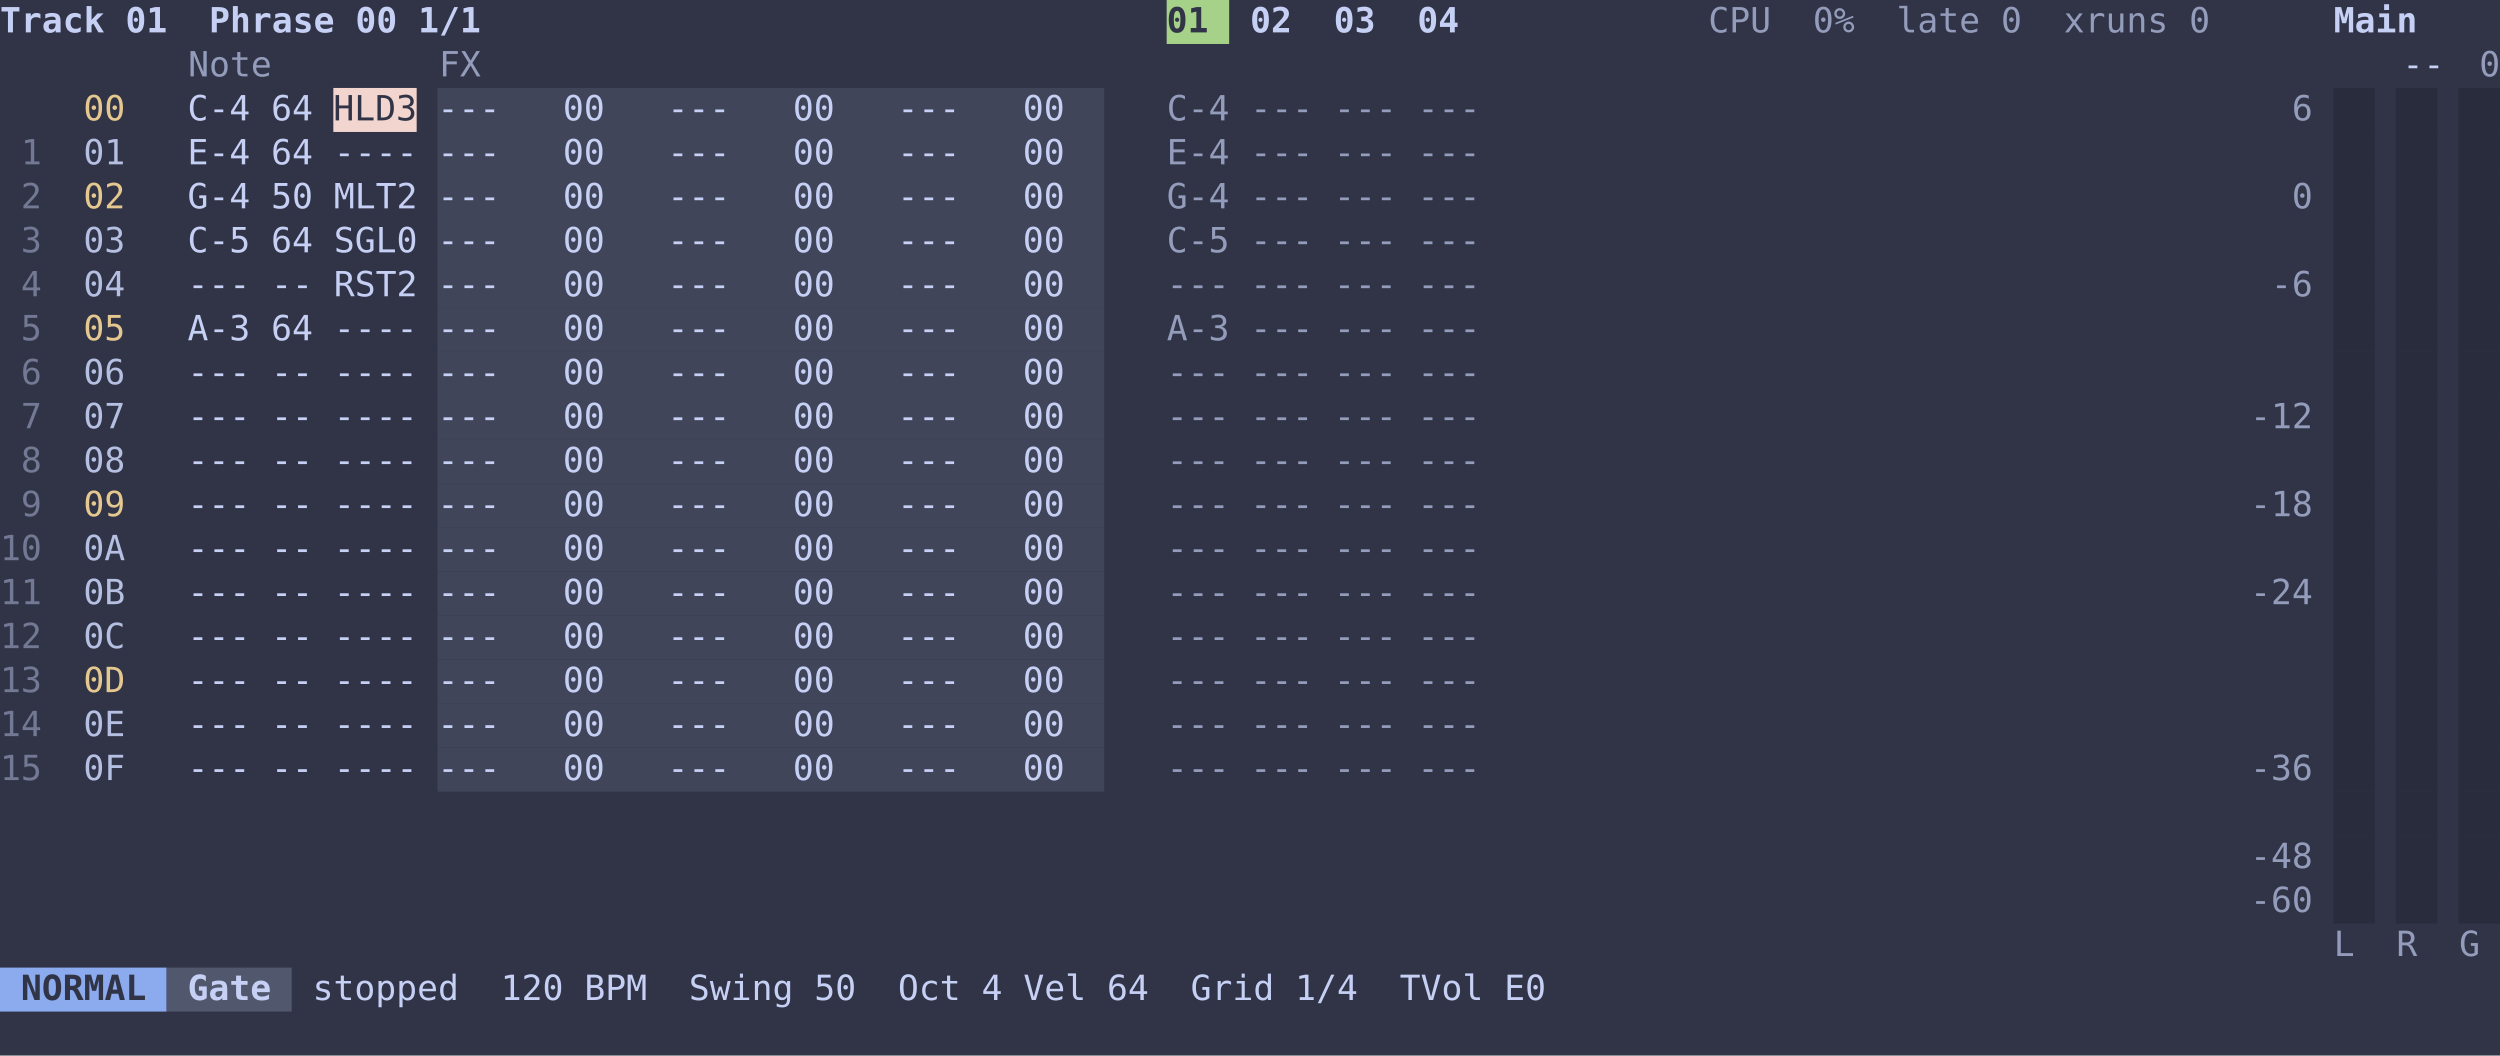
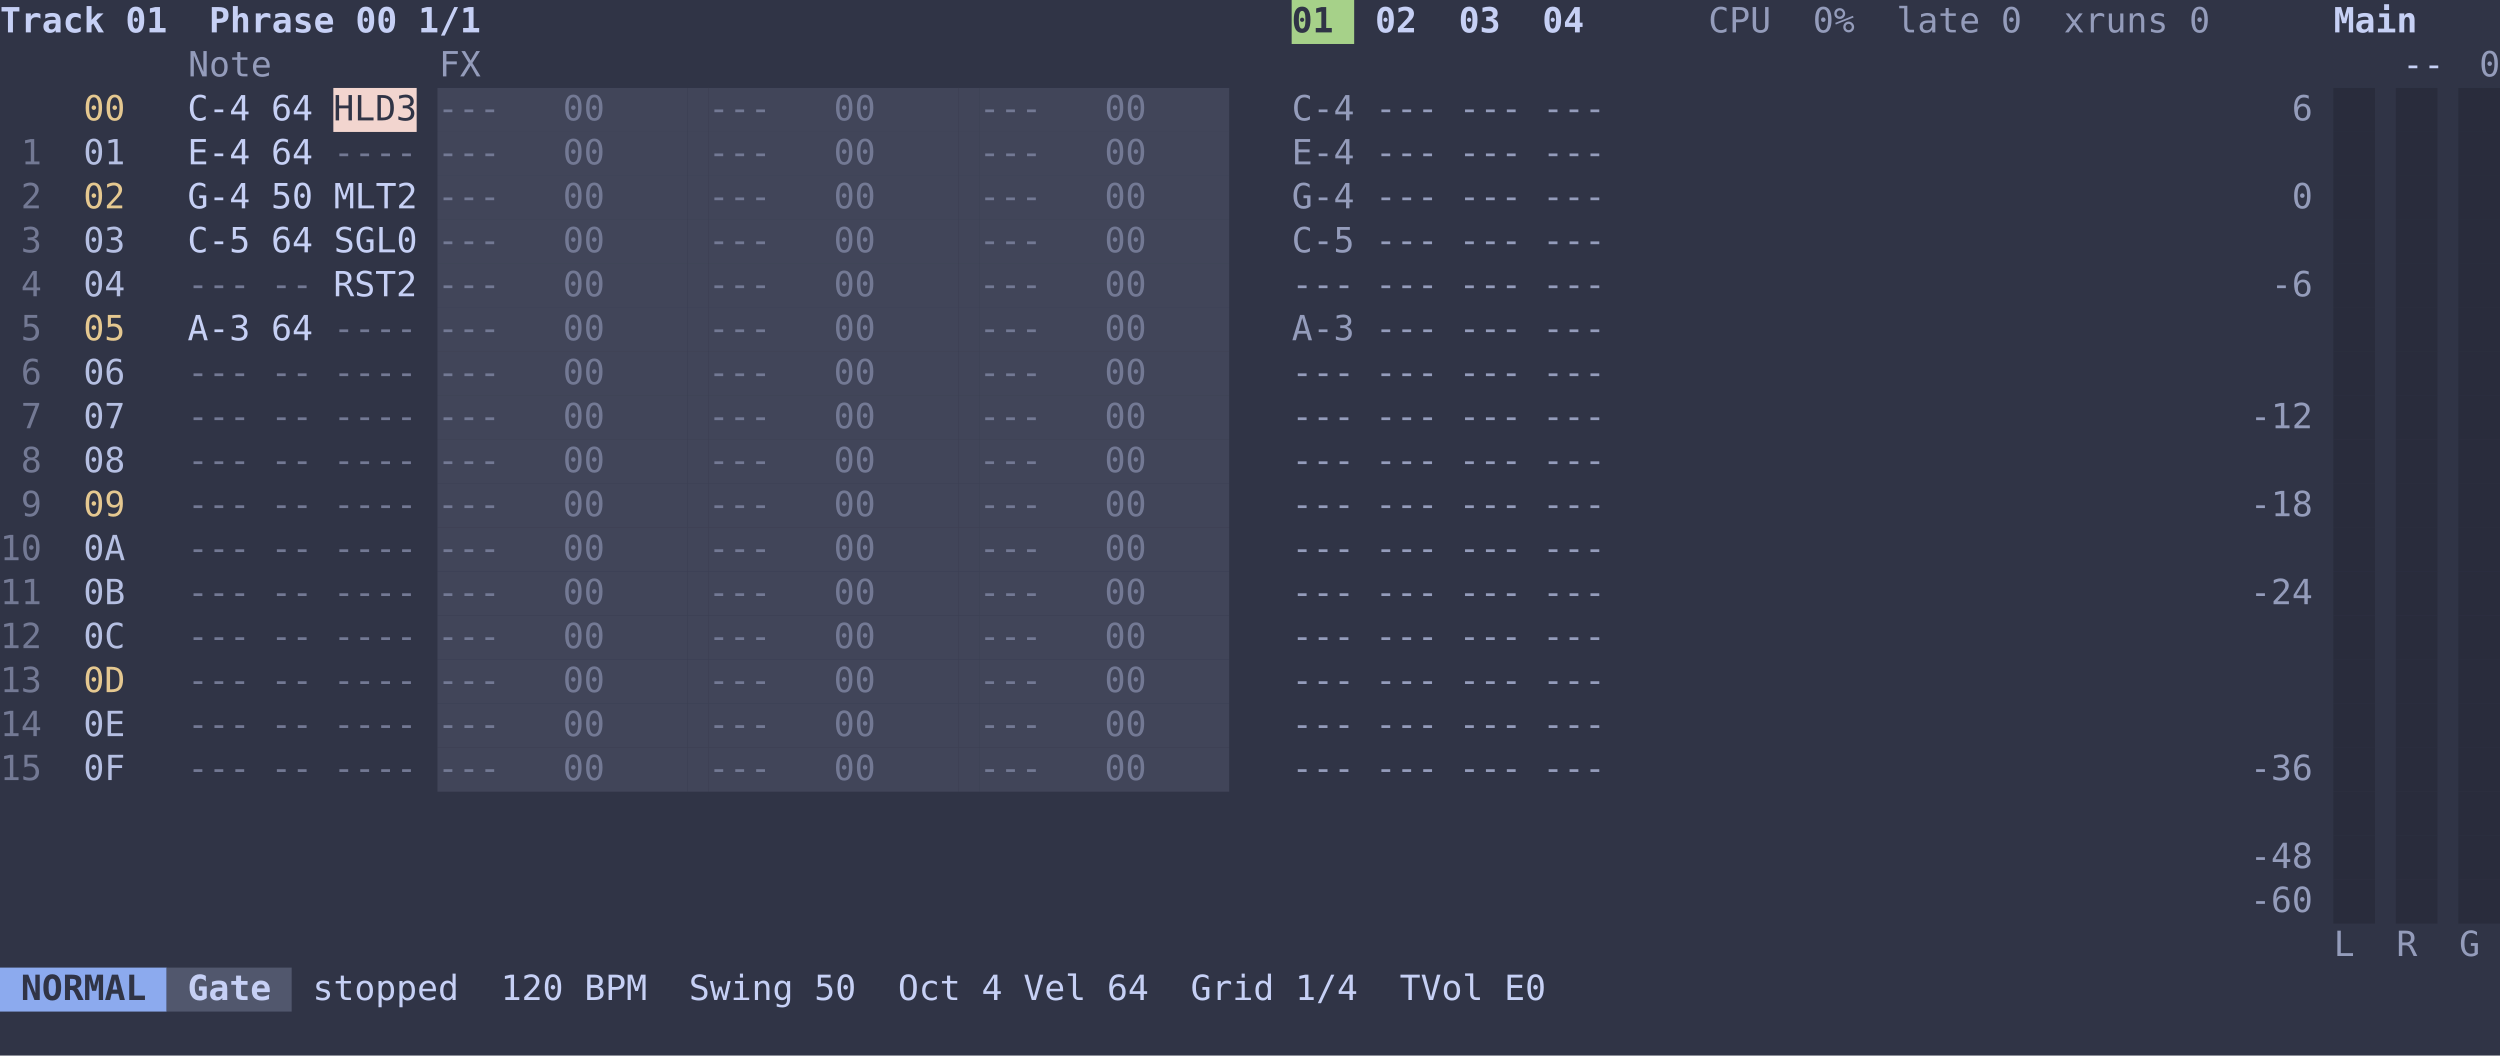
<svg xmlns="http://www.w3.org/2000/svg" viewBox="0 0 1080 456" width="1080" height="456" font-family="'JetBrains Mono', 'SF Mono', Menlo, Consolas, monospace" font-size="15">
  <rect width="100%" height="100%" fill="#303446" />
-   <text x="0" y="14" fill="#c6d0f5" font-weight="bold" textLength="495" lengthAdjust="spacingAndGlyphs" xml:space="preserve">Track 01  Phrase 00 1/1                                </text>
-   <rect x="504" y="0" width="27" height="19" fill="#a6d189" />
-   <text x="504" y="14" fill="#303446" font-weight="bold" textLength="27" lengthAdjust="spacingAndGlyphs" xml:space="preserve">01 </text>
-   <text x="531" y="14" fill="#c6d0f5" font-weight="bold" textLength="108" lengthAdjust="spacingAndGlyphs" xml:space="preserve"> 02  03  04 </text>
+   <text x="0" y="14" fill="#c6d0f5" font-weight="bold" textLength="549" lengthAdjust="spacingAndGlyphs" xml:space="preserve">Track 01  Phrase 00 1/1                                      </text>
+   <rect x="558" y="0" width="27" height="19" fill="#a6d189" />
+   <text x="558" y="14" fill="#303446" font-weight="bold" textLength="27" lengthAdjust="spacingAndGlyphs" xml:space="preserve">01 </text>
+   <text x="585" y="14" fill="#c6d0f5" font-weight="bold" textLength="108" lengthAdjust="spacingAndGlyphs" xml:space="preserve"> 02  03  04 </text>
  <text x="738" y="14" fill="#949cbb" textLength="225" lengthAdjust="spacingAndGlyphs" xml:space="preserve">CPU  0%  late 0  xruns 0 </text>
  <text x="963" y="14" fill="#c6d0f5" font-weight="bold" textLength="81" lengthAdjust="spacingAndGlyphs" xml:space="preserve">     Main</text>
  <text x="0" y="33" fill="#949cbb" textLength="207" lengthAdjust="spacingAndGlyphs" xml:space="preserve">         Note        FX</text>
  <text x="207" y="33" fill="#c6d0f5" textLength="855" lengthAdjust="spacingAndGlyphs" xml:space="preserve">                                                                                            -- </text>
  <text x="1062" y="33" fill="#949cbb" textLength="18" lengthAdjust="spacingAndGlyphs" xml:space="preserve"> 0</text>
  <text x="27" y="52" fill="#e5c890" textLength="27" lengthAdjust="spacingAndGlyphs" xml:space="preserve"> 00</text>
  <text x="81" y="52" fill="#c6d0f5" textLength="63" lengthAdjust="spacingAndGlyphs" xml:space="preserve">C-4 64 </text>
  <rect x="144" y="38" width="36" height="19" fill="#f2d5cf" />
  <text x="144" y="52" fill="#303446" textLength="36" lengthAdjust="spacingAndGlyphs" xml:space="preserve">HLD3</text>
-   <rect x="189" y="38" width="288" height="19" fill="#414559" />
-   <text x="189" y="52" fill="#c6d0f5" textLength="288" lengthAdjust="spacingAndGlyphs" xml:space="preserve">---   00   ---   00   ---   00  </text>
-   <text x="495" y="52" fill="#949cbb" textLength="144" lengthAdjust="spacingAndGlyphs" xml:space="preserve"> C-4 --- --- ---</text>
+   <rect x="189" y="38" width="108" height="19" fill="#414559" />
+   <text x="189" y="52" fill="#737994" textLength="108" lengthAdjust="spacingAndGlyphs" xml:space="preserve">---   00    </text>
+   <rect x="297" y="38" width="9" height="19" fill="#414559" />
+   <rect x="306" y="38" width="108" height="19" fill="#414559" />
+   <text x="306" y="52" fill="#737994" textLength="108" lengthAdjust="spacingAndGlyphs" xml:space="preserve">---   00    </text>
+   <rect x="414" y="38" width="9" height="19" fill="#414559" />
+   <rect x="423" y="38" width="108" height="19" fill="#414559" />
+   <text x="423" y="52" fill="#737994" textLength="108" lengthAdjust="spacingAndGlyphs" xml:space="preserve">---   00    </text>
+   <text x="549" y="52" fill="#949cbb" textLength="144" lengthAdjust="spacingAndGlyphs" xml:space="preserve"> C-4 --- --- ---</text>
  <text x="963" y="52" fill="#949cbb" textLength="45" lengthAdjust="spacingAndGlyphs" xml:space="preserve">   6 </text>
  <rect x="1008" y="38" width="18" height="19" fill="#292c3c" />
  <rect x="1035" y="38" width="18" height="19" fill="#292c3c" />
  <rect x="1062" y="38" width="18" height="19" fill="#292c3c" />
  <text x="0" y="71" fill="#737994" textLength="27" lengthAdjust="spacingAndGlyphs" xml:space="preserve"> 1 </text>
  <text x="27" y="71" fill="#b5bfe2" textLength="27" lengthAdjust="spacingAndGlyphs" xml:space="preserve"> 01</text>
-   <text x="81" y="71" fill="#c6d0f5" textLength="108" lengthAdjust="spacingAndGlyphs" xml:space="preserve">E-4 64 ---- </text>
-   <rect x="189" y="57" width="288" height="19" fill="#414559" />
-   <text x="189" y="71" fill="#c6d0f5" textLength="288" lengthAdjust="spacingAndGlyphs" xml:space="preserve">---   00   ---   00   ---   00  </text>
-   <text x="495" y="71" fill="#949cbb" textLength="144" lengthAdjust="spacingAndGlyphs" xml:space="preserve"> E-4 --- --- ---</text>
+   <text x="81" y="71" fill="#c6d0f5" textLength="63" lengthAdjust="spacingAndGlyphs" xml:space="preserve">E-4 64 </text>
+   <text x="144" y="71" fill="#737994" textLength="36" lengthAdjust="spacingAndGlyphs" xml:space="preserve">----</text>
+   <rect x="189" y="57" width="108" height="19" fill="#414559" />
+   <text x="189" y="71" fill="#737994" textLength="108" lengthAdjust="spacingAndGlyphs" xml:space="preserve">---   00    </text>
+   <rect x="297" y="57" width="9" height="19" fill="#414559" />
+   <rect x="306" y="57" width="108" height="19" fill="#414559" />
+   <text x="306" y="71" fill="#737994" textLength="108" lengthAdjust="spacingAndGlyphs" xml:space="preserve">---   00    </text>
+   <rect x="414" y="57" width="9" height="19" fill="#414559" />
+   <rect x="423" y="57" width="108" height="19" fill="#414559" />
+   <text x="423" y="71" fill="#737994" textLength="108" lengthAdjust="spacingAndGlyphs" xml:space="preserve">---   00    </text>
+   <text x="549" y="71" fill="#949cbb" textLength="144" lengthAdjust="spacingAndGlyphs" xml:space="preserve"> E-4 --- --- ---</text>
  <rect x="1008" y="57" width="18" height="19" fill="#292c3c" />
  <rect x="1035" y="57" width="18" height="19" fill="#292c3c" />
  <rect x="1062" y="57" width="18" height="19" fill="#292c3c" />
  <text x="0" y="90" fill="#737994" textLength="27" lengthAdjust="spacingAndGlyphs" xml:space="preserve"> 2 </text>
  <text x="27" y="90" fill="#e5c890" textLength="27" lengthAdjust="spacingAndGlyphs" xml:space="preserve"> 02</text>
  <text x="81" y="90" fill="#c6d0f5" textLength="108" lengthAdjust="spacingAndGlyphs" xml:space="preserve">G-4 50 MLT2 </text>
-   <rect x="189" y="76" width="288" height="19" fill="#414559" />
-   <text x="189" y="90" fill="#c6d0f5" textLength="288" lengthAdjust="spacingAndGlyphs" xml:space="preserve">---   00   ---   00   ---   00  </text>
-   <text x="495" y="90" fill="#949cbb" textLength="144" lengthAdjust="spacingAndGlyphs" xml:space="preserve"> G-4 --- --- ---</text>
+   <rect x="189" y="76" width="108" height="19" fill="#414559" />
+   <text x="189" y="90" fill="#737994" textLength="108" lengthAdjust="spacingAndGlyphs" xml:space="preserve">---   00    </text>
+   <rect x="297" y="76" width="9" height="19" fill="#414559" />
+   <rect x="306" y="76" width="108" height="19" fill="#414559" />
+   <text x="306" y="90" fill="#737994" textLength="108" lengthAdjust="spacingAndGlyphs" xml:space="preserve">---   00    </text>
+   <rect x="414" y="76" width="9" height="19" fill="#414559" />
+   <rect x="423" y="76" width="108" height="19" fill="#414559" />
+   <text x="423" y="90" fill="#737994" textLength="108" lengthAdjust="spacingAndGlyphs" xml:space="preserve">---   00    </text>
+   <text x="549" y="90" fill="#949cbb" textLength="144" lengthAdjust="spacingAndGlyphs" xml:space="preserve"> G-4 --- --- ---</text>
  <text x="963" y="90" fill="#949cbb" textLength="45" lengthAdjust="spacingAndGlyphs" xml:space="preserve">   0 </text>
  <rect x="1008" y="76" width="18" height="19" fill="#292c3c" />
  <rect x="1035" y="76" width="18" height="19" fill="#292c3c" />
  <rect x="1062" y="76" width="18" height="19" fill="#292c3c" />
  <text x="0" y="109" fill="#737994" textLength="27" lengthAdjust="spacingAndGlyphs" xml:space="preserve"> 3 </text>
  <text x="27" y="109" fill="#b5bfe2" textLength="27" lengthAdjust="spacingAndGlyphs" xml:space="preserve"> 03</text>
  <text x="81" y="109" fill="#c6d0f5" textLength="108" lengthAdjust="spacingAndGlyphs" xml:space="preserve">C-5 64 SGL0 </text>
-   <rect x="189" y="95" width="288" height="19" fill="#414559" />
-   <text x="189" y="109" fill="#c6d0f5" textLength="288" lengthAdjust="spacingAndGlyphs" xml:space="preserve">---   00   ---   00   ---   00  </text>
-   <text x="495" y="109" fill="#949cbb" textLength="144" lengthAdjust="spacingAndGlyphs" xml:space="preserve"> C-5 --- --- ---</text>
+   <rect x="189" y="95" width="108" height="19" fill="#414559" />
+   <text x="189" y="109" fill="#737994" textLength="108" lengthAdjust="spacingAndGlyphs" xml:space="preserve">---   00    </text>
+   <rect x="297" y="95" width="9" height="19" fill="#414559" />
+   <rect x="306" y="95" width="108" height="19" fill="#414559" />
+   <text x="306" y="109" fill="#737994" textLength="108" lengthAdjust="spacingAndGlyphs" xml:space="preserve">---   00    </text>
+   <rect x="414" y="95" width="9" height="19" fill="#414559" />
+   <rect x="423" y="95" width="108" height="19" fill="#414559" />
+   <text x="423" y="109" fill="#737994" textLength="108" lengthAdjust="spacingAndGlyphs" xml:space="preserve">---   00    </text>
+   <text x="549" y="109" fill="#949cbb" textLength="144" lengthAdjust="spacingAndGlyphs" xml:space="preserve"> C-5 --- --- ---</text>
  <rect x="1008" y="95" width="18" height="19" fill="#292c3c" />
  <rect x="1035" y="95" width="18" height="19" fill="#292c3c" />
  <rect x="1062" y="95" width="18" height="19" fill="#292c3c" />
  <text x="0" y="128" fill="#737994" textLength="27" lengthAdjust="spacingAndGlyphs" xml:space="preserve"> 4 </text>
  <text x="27" y="128" fill="#b5bfe2" textLength="27" lengthAdjust="spacingAndGlyphs" xml:space="preserve"> 04</text>
-   <text x="81" y="128" fill="#c6d0f5" textLength="108" lengthAdjust="spacingAndGlyphs" xml:space="preserve">--- -- RST2 </text>
-   <rect x="189" y="114" width="288" height="19" fill="#414559" />
-   <text x="189" y="128" fill="#c6d0f5" textLength="288" lengthAdjust="spacingAndGlyphs" xml:space="preserve">---   00   ---   00   ---   00  </text>
-   <text x="495" y="128" fill="#949cbb" textLength="144" lengthAdjust="spacingAndGlyphs" xml:space="preserve"> --- --- --- ---</text>
+   <text x="81" y="128" fill="#737994" textLength="27" lengthAdjust="spacingAndGlyphs" xml:space="preserve">---</text>
+   <text x="117" y="128" fill="#737994" textLength="18" lengthAdjust="spacingAndGlyphs" xml:space="preserve">--</text>
+   <text x="135" y="128" fill="#c6d0f5" textLength="54" lengthAdjust="spacingAndGlyphs" xml:space="preserve"> RST2 </text>
+   <rect x="189" y="114" width="108" height="19" fill="#414559" />
+   <text x="189" y="128" fill="#737994" textLength="108" lengthAdjust="spacingAndGlyphs" xml:space="preserve">---   00    </text>
+   <rect x="297" y="114" width="9" height="19" fill="#414559" />
+   <rect x="306" y="114" width="108" height="19" fill="#414559" />
+   <text x="306" y="128" fill="#737994" textLength="108" lengthAdjust="spacingAndGlyphs" xml:space="preserve">---   00    </text>
+   <rect x="414" y="114" width="9" height="19" fill="#414559" />
+   <rect x="423" y="114" width="108" height="19" fill="#414559" />
+   <text x="423" y="128" fill="#737994" textLength="108" lengthAdjust="spacingAndGlyphs" xml:space="preserve">---   00    </text>
+   <text x="549" y="128" fill="#949cbb" textLength="144" lengthAdjust="spacingAndGlyphs" xml:space="preserve"> --- --- --- ---</text>
  <text x="963" y="128" fill="#949cbb" textLength="45" lengthAdjust="spacingAndGlyphs" xml:space="preserve">  -6 </text>
  <rect x="1008" y="114" width="18" height="19" fill="#292c3c" />
  <rect x="1035" y="114" width="18" height="19" fill="#292c3c" />
  <rect x="1062" y="114" width="18" height="19" fill="#292c3c" />
  <text x="0" y="147" fill="#737994" textLength="27" lengthAdjust="spacingAndGlyphs" xml:space="preserve"> 5 </text>
  <text x="27" y="147" fill="#e5c890" textLength="27" lengthAdjust="spacingAndGlyphs" xml:space="preserve"> 05</text>
-   <text x="81" y="147" fill="#c6d0f5" textLength="108" lengthAdjust="spacingAndGlyphs" xml:space="preserve">A-3 64 ---- </text>
-   <rect x="189" y="133" width="288" height="19" fill="#414559" />
-   <text x="189" y="147" fill="#c6d0f5" textLength="288" lengthAdjust="spacingAndGlyphs" xml:space="preserve">---   00   ---   00   ---   00  </text>
-   <text x="495" y="147" fill="#949cbb" textLength="144" lengthAdjust="spacingAndGlyphs" xml:space="preserve"> A-3 --- --- ---</text>
+   <text x="81" y="147" fill="#c6d0f5" textLength="63" lengthAdjust="spacingAndGlyphs" xml:space="preserve">A-3 64 </text>
+   <text x="144" y="147" fill="#737994" textLength="36" lengthAdjust="spacingAndGlyphs" xml:space="preserve">----</text>
+   <rect x="189" y="133" width="108" height="19" fill="#414559" />
+   <text x="189" y="147" fill="#737994" textLength="108" lengthAdjust="spacingAndGlyphs" xml:space="preserve">---   00    </text>
+   <rect x="297" y="133" width="9" height="19" fill="#414559" />
+   <rect x="306" y="133" width="108" height="19" fill="#414559" />
+   <text x="306" y="147" fill="#737994" textLength="108" lengthAdjust="spacingAndGlyphs" xml:space="preserve">---   00    </text>
+   <rect x="414" y="133" width="9" height="19" fill="#414559" />
+   <rect x="423" y="133" width="108" height="19" fill="#414559" />
+   <text x="423" y="147" fill="#737994" textLength="108" lengthAdjust="spacingAndGlyphs" xml:space="preserve">---   00    </text>
+   <text x="549" y="147" fill="#949cbb" textLength="144" lengthAdjust="spacingAndGlyphs" xml:space="preserve"> A-3 --- --- ---</text>
  <rect x="1008" y="133" width="18" height="19" fill="#292c3c" />
  <rect x="1035" y="133" width="18" height="19" fill="#292c3c" />
  <rect x="1062" y="133" width="18" height="19" fill="#292c3c" />
  <text x="0" y="166" fill="#737994" textLength="27" lengthAdjust="spacingAndGlyphs" xml:space="preserve"> 6 </text>
  <text x="27" y="166" fill="#b5bfe2" textLength="27" lengthAdjust="spacingAndGlyphs" xml:space="preserve"> 06</text>
-   <text x="81" y="166" fill="#c6d0f5" textLength="108" lengthAdjust="spacingAndGlyphs" xml:space="preserve">--- -- ---- </text>
-   <rect x="189" y="152" width="288" height="19" fill="#414559" />
-   <text x="189" y="166" fill="#c6d0f5" textLength="288" lengthAdjust="spacingAndGlyphs" xml:space="preserve">---   00   ---   00   ---   00  </text>
-   <text x="495" y="166" fill="#949cbb" textLength="144" lengthAdjust="spacingAndGlyphs" xml:space="preserve"> --- --- --- ---</text>
+   <text x="81" y="166" fill="#737994" textLength="27" lengthAdjust="spacingAndGlyphs" xml:space="preserve">---</text>
+   <text x="117" y="166" fill="#737994" textLength="18" lengthAdjust="spacingAndGlyphs" xml:space="preserve">--</text>
+   <text x="144" y="166" fill="#737994" textLength="36" lengthAdjust="spacingAndGlyphs" xml:space="preserve">----</text>
+   <rect x="189" y="152" width="108" height="19" fill="#414559" />
+   <text x="189" y="166" fill="#737994" textLength="108" lengthAdjust="spacingAndGlyphs" xml:space="preserve">---   00    </text>
+   <rect x="297" y="152" width="9" height="19" fill="#414559" />
+   <rect x="306" y="152" width="108" height="19" fill="#414559" />
+   <text x="306" y="166" fill="#737994" textLength="108" lengthAdjust="spacingAndGlyphs" xml:space="preserve">---   00    </text>
+   <rect x="414" y="152" width="9" height="19" fill="#414559" />
+   <rect x="423" y="152" width="108" height="19" fill="#414559" />
+   <text x="423" y="166" fill="#737994" textLength="108" lengthAdjust="spacingAndGlyphs" xml:space="preserve">---   00    </text>
+   <text x="549" y="166" fill="#949cbb" textLength="144" lengthAdjust="spacingAndGlyphs" xml:space="preserve"> --- --- --- ---</text>
  <rect x="1008" y="152" width="18" height="19" fill="#292c3c" />
  <rect x="1035" y="152" width="18" height="19" fill="#292c3c" />
  <rect x="1062" y="152" width="18" height="19" fill="#292c3c" />
  <text x="0" y="185" fill="#737994" textLength="27" lengthAdjust="spacingAndGlyphs" xml:space="preserve"> 7 </text>
  <text x="27" y="185" fill="#b5bfe2" textLength="27" lengthAdjust="spacingAndGlyphs" xml:space="preserve"> 07</text>
-   <text x="81" y="185" fill="#c6d0f5" textLength="108" lengthAdjust="spacingAndGlyphs" xml:space="preserve">--- -- ---- </text>
-   <rect x="189" y="171" width="288" height="19" fill="#414559" />
-   <text x="189" y="185" fill="#c6d0f5" textLength="288" lengthAdjust="spacingAndGlyphs" xml:space="preserve">---   00   ---   00   ---   00  </text>
-   <text x="495" y="185" fill="#949cbb" textLength="144" lengthAdjust="spacingAndGlyphs" xml:space="preserve"> --- --- --- ---</text>
+   <text x="81" y="185" fill="#737994" textLength="27" lengthAdjust="spacingAndGlyphs" xml:space="preserve">---</text>
+   <text x="117" y="185" fill="#737994" textLength="18" lengthAdjust="spacingAndGlyphs" xml:space="preserve">--</text>
+   <text x="144" y="185" fill="#737994" textLength="36" lengthAdjust="spacingAndGlyphs" xml:space="preserve">----</text>
+   <rect x="189" y="171" width="108" height="19" fill="#414559" />
+   <text x="189" y="185" fill="#737994" textLength="108" lengthAdjust="spacingAndGlyphs" xml:space="preserve">---   00    </text>
+   <rect x="297" y="171" width="9" height="19" fill="#414559" />
+   <rect x="306" y="171" width="108" height="19" fill="#414559" />
+   <text x="306" y="185" fill="#737994" textLength="108" lengthAdjust="spacingAndGlyphs" xml:space="preserve">---   00    </text>
+   <rect x="414" y="171" width="9" height="19" fill="#414559" />
+   <rect x="423" y="171" width="108" height="19" fill="#414559" />
+   <text x="423" y="185" fill="#737994" textLength="108" lengthAdjust="spacingAndGlyphs" xml:space="preserve">---   00    </text>
+   <text x="549" y="185" fill="#949cbb" textLength="144" lengthAdjust="spacingAndGlyphs" xml:space="preserve"> --- --- --- ---</text>
  <text x="963" y="185" fill="#949cbb" textLength="45" lengthAdjust="spacingAndGlyphs" xml:space="preserve"> -12 </text>
  <rect x="1008" y="171" width="18" height="19" fill="#292c3c" />
  <rect x="1035" y="171" width="18" height="19" fill="#292c3c" />
  <rect x="1062" y="171" width="18" height="19" fill="#292c3c" />
  <text x="0" y="204" fill="#737994" textLength="27" lengthAdjust="spacingAndGlyphs" xml:space="preserve"> 8 </text>
  <text x="27" y="204" fill="#b5bfe2" textLength="27" lengthAdjust="spacingAndGlyphs" xml:space="preserve"> 08</text>
-   <text x="81" y="204" fill="#c6d0f5" textLength="108" lengthAdjust="spacingAndGlyphs" xml:space="preserve">--- -- ---- </text>
-   <rect x="189" y="190" width="288" height="19" fill="#414559" />
-   <text x="189" y="204" fill="#c6d0f5" textLength="288" lengthAdjust="spacingAndGlyphs" xml:space="preserve">---   00   ---   00   ---   00  </text>
-   <text x="495" y="204" fill="#949cbb" textLength="144" lengthAdjust="spacingAndGlyphs" xml:space="preserve"> --- --- --- ---</text>
+   <text x="81" y="204" fill="#737994" textLength="27" lengthAdjust="spacingAndGlyphs" xml:space="preserve">---</text>
+   <text x="117" y="204" fill="#737994" textLength="18" lengthAdjust="spacingAndGlyphs" xml:space="preserve">--</text>
+   <text x="144" y="204" fill="#737994" textLength="36" lengthAdjust="spacingAndGlyphs" xml:space="preserve">----</text>
+   <rect x="189" y="190" width="108" height="19" fill="#414559" />
+   <text x="189" y="204" fill="#737994" textLength="108" lengthAdjust="spacingAndGlyphs" xml:space="preserve">---   00    </text>
+   <rect x="297" y="190" width="9" height="19" fill="#414559" />
+   <rect x="306" y="190" width="108" height="19" fill="#414559" />
+   <text x="306" y="204" fill="#737994" textLength="108" lengthAdjust="spacingAndGlyphs" xml:space="preserve">---   00    </text>
+   <rect x="414" y="190" width="9" height="19" fill="#414559" />
+   <rect x="423" y="190" width="108" height="19" fill="#414559" />
+   <text x="423" y="204" fill="#737994" textLength="108" lengthAdjust="spacingAndGlyphs" xml:space="preserve">---   00    </text>
+   <text x="549" y="204" fill="#949cbb" textLength="144" lengthAdjust="spacingAndGlyphs" xml:space="preserve"> --- --- --- ---</text>
  <rect x="1008" y="190" width="18" height="19" fill="#292c3c" />
  <rect x="1035" y="190" width="18" height="19" fill="#292c3c" />
  <rect x="1062" y="190" width="18" height="19" fill="#292c3c" />
  <text x="0" y="223" fill="#737994" textLength="27" lengthAdjust="spacingAndGlyphs" xml:space="preserve"> 9 </text>
  <text x="27" y="223" fill="#e5c890" textLength="27" lengthAdjust="spacingAndGlyphs" xml:space="preserve"> 09</text>
-   <text x="81" y="223" fill="#c6d0f5" textLength="108" lengthAdjust="spacingAndGlyphs" xml:space="preserve">--- -- ---- </text>
-   <rect x="189" y="209" width="288" height="19" fill="#414559" />
-   <text x="189" y="223" fill="#c6d0f5" textLength="288" lengthAdjust="spacingAndGlyphs" xml:space="preserve">---   00   ---   00   ---   00  </text>
-   <text x="495" y="223" fill="#949cbb" textLength="144" lengthAdjust="spacingAndGlyphs" xml:space="preserve"> --- --- --- ---</text>
+   <text x="81" y="223" fill="#737994" textLength="27" lengthAdjust="spacingAndGlyphs" xml:space="preserve">---</text>
+   <text x="117" y="223" fill="#737994" textLength="18" lengthAdjust="spacingAndGlyphs" xml:space="preserve">--</text>
+   <text x="144" y="223" fill="#737994" textLength="36" lengthAdjust="spacingAndGlyphs" xml:space="preserve">----</text>
+   <rect x="189" y="209" width="108" height="19" fill="#414559" />
+   <text x="189" y="223" fill="#737994" textLength="108" lengthAdjust="spacingAndGlyphs" xml:space="preserve">---   00    </text>
+   <rect x="297" y="209" width="9" height="19" fill="#414559" />
+   <rect x="306" y="209" width="108" height="19" fill="#414559" />
+   <text x="306" y="223" fill="#737994" textLength="108" lengthAdjust="spacingAndGlyphs" xml:space="preserve">---   00    </text>
+   <rect x="414" y="209" width="9" height="19" fill="#414559" />
+   <rect x="423" y="209" width="108" height="19" fill="#414559" />
+   <text x="423" y="223" fill="#737994" textLength="108" lengthAdjust="spacingAndGlyphs" xml:space="preserve">---   00    </text>
+   <text x="549" y="223" fill="#949cbb" textLength="144" lengthAdjust="spacingAndGlyphs" xml:space="preserve"> --- --- --- ---</text>
  <text x="963" y="223" fill="#949cbb" textLength="45" lengthAdjust="spacingAndGlyphs" xml:space="preserve"> -18 </text>
  <rect x="1008" y="209" width="18" height="19" fill="#292c3c" />
  <rect x="1035" y="209" width="18" height="19" fill="#292c3c" />
  <rect x="1062" y="209" width="18" height="19" fill="#292c3c" />
  <text x="0" y="242" fill="#737994" textLength="27" lengthAdjust="spacingAndGlyphs" xml:space="preserve">10 </text>
  <text x="27" y="242" fill="#b5bfe2" textLength="27" lengthAdjust="spacingAndGlyphs" xml:space="preserve"> 0A</text>
-   <text x="81" y="242" fill="#c6d0f5" textLength="108" lengthAdjust="spacingAndGlyphs" xml:space="preserve">--- -- ---- </text>
-   <rect x="189" y="228" width="288" height="19" fill="#414559" />
-   <text x="189" y="242" fill="#c6d0f5" textLength="288" lengthAdjust="spacingAndGlyphs" xml:space="preserve">---   00   ---   00   ---   00  </text>
-   <text x="495" y="242" fill="#949cbb" textLength="144" lengthAdjust="spacingAndGlyphs" xml:space="preserve"> --- --- --- ---</text>
+   <text x="81" y="242" fill="#737994" textLength="27" lengthAdjust="spacingAndGlyphs" xml:space="preserve">---</text>
+   <text x="117" y="242" fill="#737994" textLength="18" lengthAdjust="spacingAndGlyphs" xml:space="preserve">--</text>
+   <text x="144" y="242" fill="#737994" textLength="36" lengthAdjust="spacingAndGlyphs" xml:space="preserve">----</text>
+   <rect x="189" y="228" width="108" height="19" fill="#414559" />
+   <text x="189" y="242" fill="#737994" textLength="108" lengthAdjust="spacingAndGlyphs" xml:space="preserve">---   00    </text>
+   <rect x="297" y="228" width="9" height="19" fill="#414559" />
+   <rect x="306" y="228" width="108" height="19" fill="#414559" />
+   <text x="306" y="242" fill="#737994" textLength="108" lengthAdjust="spacingAndGlyphs" xml:space="preserve">---   00    </text>
+   <rect x="414" y="228" width="9" height="19" fill="#414559" />
+   <rect x="423" y="228" width="108" height="19" fill="#414559" />
+   <text x="423" y="242" fill="#737994" textLength="108" lengthAdjust="spacingAndGlyphs" xml:space="preserve">---   00    </text>
+   <text x="549" y="242" fill="#949cbb" textLength="144" lengthAdjust="spacingAndGlyphs" xml:space="preserve"> --- --- --- ---</text>
  <rect x="1008" y="228" width="18" height="19" fill="#292c3c" />
  <rect x="1035" y="228" width="18" height="19" fill="#292c3c" />
  <rect x="1062" y="228" width="18" height="19" fill="#292c3c" />
  <text x="0" y="261" fill="#737994" textLength="27" lengthAdjust="spacingAndGlyphs" xml:space="preserve">11 </text>
  <text x="27" y="261" fill="#b5bfe2" textLength="27" lengthAdjust="spacingAndGlyphs" xml:space="preserve"> 0B</text>
-   <text x="81" y="261" fill="#c6d0f5" textLength="108" lengthAdjust="spacingAndGlyphs" xml:space="preserve">--- -- ---- </text>
-   <rect x="189" y="247" width="288" height="19" fill="#414559" />
-   <text x="189" y="261" fill="#c6d0f5" textLength="288" lengthAdjust="spacingAndGlyphs" xml:space="preserve">---   00   ---   00   ---   00  </text>
-   <text x="495" y="261" fill="#949cbb" textLength="144" lengthAdjust="spacingAndGlyphs" xml:space="preserve"> --- --- --- ---</text>
+   <text x="81" y="261" fill="#737994" textLength="27" lengthAdjust="spacingAndGlyphs" xml:space="preserve">---</text>
+   <text x="117" y="261" fill="#737994" textLength="18" lengthAdjust="spacingAndGlyphs" xml:space="preserve">--</text>
+   <text x="144" y="261" fill="#737994" textLength="36" lengthAdjust="spacingAndGlyphs" xml:space="preserve">----</text>
+   <rect x="189" y="247" width="108" height="19" fill="#414559" />
+   <text x="189" y="261" fill="#737994" textLength="108" lengthAdjust="spacingAndGlyphs" xml:space="preserve">---   00    </text>
+   <rect x="297" y="247" width="9" height="19" fill="#414559" />
+   <rect x="306" y="247" width="108" height="19" fill="#414559" />
+   <text x="306" y="261" fill="#737994" textLength="108" lengthAdjust="spacingAndGlyphs" xml:space="preserve">---   00    </text>
+   <rect x="414" y="247" width="9" height="19" fill="#414559" />
+   <rect x="423" y="247" width="108" height="19" fill="#414559" />
+   <text x="423" y="261" fill="#737994" textLength="108" lengthAdjust="spacingAndGlyphs" xml:space="preserve">---   00    </text>
+   <text x="549" y="261" fill="#949cbb" textLength="144" lengthAdjust="spacingAndGlyphs" xml:space="preserve"> --- --- --- ---</text>
  <text x="963" y="261" fill="#949cbb" textLength="45" lengthAdjust="spacingAndGlyphs" xml:space="preserve"> -24 </text>
  <rect x="1008" y="247" width="18" height="19" fill="#292c3c" />
  <rect x="1035" y="247" width="18" height="19" fill="#292c3c" />
  <rect x="1062" y="247" width="18" height="19" fill="#292c3c" />
  <text x="0" y="280" fill="#737994" textLength="27" lengthAdjust="spacingAndGlyphs" xml:space="preserve">12 </text>
  <text x="27" y="280" fill="#b5bfe2" textLength="27" lengthAdjust="spacingAndGlyphs" xml:space="preserve"> 0C</text>
-   <text x="81" y="280" fill="#c6d0f5" textLength="108" lengthAdjust="spacingAndGlyphs" xml:space="preserve">--- -- ---- </text>
-   <rect x="189" y="266" width="288" height="19" fill="#414559" />
-   <text x="189" y="280" fill="#c6d0f5" textLength="288" lengthAdjust="spacingAndGlyphs" xml:space="preserve">---   00   ---   00   ---   00  </text>
-   <text x="495" y="280" fill="#949cbb" textLength="144" lengthAdjust="spacingAndGlyphs" xml:space="preserve"> --- --- --- ---</text>
+   <text x="81" y="280" fill="#737994" textLength="27" lengthAdjust="spacingAndGlyphs" xml:space="preserve">---</text>
+   <text x="117" y="280" fill="#737994" textLength="18" lengthAdjust="spacingAndGlyphs" xml:space="preserve">--</text>
+   <text x="144" y="280" fill="#737994" textLength="36" lengthAdjust="spacingAndGlyphs" xml:space="preserve">----</text>
+   <rect x="189" y="266" width="108" height="19" fill="#414559" />
+   <text x="189" y="280" fill="#737994" textLength="108" lengthAdjust="spacingAndGlyphs" xml:space="preserve">---   00    </text>
+   <rect x="297" y="266" width="9" height="19" fill="#414559" />
+   <rect x="306" y="266" width="108" height="19" fill="#414559" />
+   <text x="306" y="280" fill="#737994" textLength="108" lengthAdjust="spacingAndGlyphs" xml:space="preserve">---   00    </text>
+   <rect x="414" y="266" width="9" height="19" fill="#414559" />
+   <rect x="423" y="266" width="108" height="19" fill="#414559" />
+   <text x="423" y="280" fill="#737994" textLength="108" lengthAdjust="spacingAndGlyphs" xml:space="preserve">---   00    </text>
+   <text x="549" y="280" fill="#949cbb" textLength="144" lengthAdjust="spacingAndGlyphs" xml:space="preserve"> --- --- --- ---</text>
  <rect x="1008" y="266" width="18" height="19" fill="#292c3c" />
  <rect x="1035" y="266" width="18" height="19" fill="#292c3c" />
  <rect x="1062" y="266" width="18" height="19" fill="#292c3c" />
  <text x="0" y="299" fill="#737994" textLength="27" lengthAdjust="spacingAndGlyphs" xml:space="preserve">13 </text>
  <text x="27" y="299" fill="#e5c890" textLength="27" lengthAdjust="spacingAndGlyphs" xml:space="preserve"> 0D</text>
-   <text x="81" y="299" fill="#c6d0f5" textLength="108" lengthAdjust="spacingAndGlyphs" xml:space="preserve">--- -- ---- </text>
-   <rect x="189" y="285" width="288" height="19" fill="#414559" />
-   <text x="189" y="299" fill="#c6d0f5" textLength="288" lengthAdjust="spacingAndGlyphs" xml:space="preserve">---   00   ---   00   ---   00  </text>
-   <text x="495" y="299" fill="#949cbb" textLength="144" lengthAdjust="spacingAndGlyphs" xml:space="preserve"> --- --- --- ---</text>
+   <text x="81" y="299" fill="#737994" textLength="27" lengthAdjust="spacingAndGlyphs" xml:space="preserve">---</text>
+   <text x="117" y="299" fill="#737994" textLength="18" lengthAdjust="spacingAndGlyphs" xml:space="preserve">--</text>
+   <text x="144" y="299" fill="#737994" textLength="36" lengthAdjust="spacingAndGlyphs" xml:space="preserve">----</text>
+   <rect x="189" y="285" width="108" height="19" fill="#414559" />
+   <text x="189" y="299" fill="#737994" textLength="108" lengthAdjust="spacingAndGlyphs" xml:space="preserve">---   00    </text>
+   <rect x="297" y="285" width="9" height="19" fill="#414559" />
+   <rect x="306" y="285" width="108" height="19" fill="#414559" />
+   <text x="306" y="299" fill="#737994" textLength="108" lengthAdjust="spacingAndGlyphs" xml:space="preserve">---   00    </text>
+   <rect x="414" y="285" width="9" height="19" fill="#414559" />
+   <rect x="423" y="285" width="108" height="19" fill="#414559" />
+   <text x="423" y="299" fill="#737994" textLength="108" lengthAdjust="spacingAndGlyphs" xml:space="preserve">---   00    </text>
+   <text x="549" y="299" fill="#949cbb" textLength="144" lengthAdjust="spacingAndGlyphs" xml:space="preserve"> --- --- --- ---</text>
  <rect x="1008" y="285" width="18" height="19" fill="#292c3c" />
  <rect x="1035" y="285" width="18" height="19" fill="#292c3c" />
  <rect x="1062" y="285" width="18" height="19" fill="#292c3c" />
  <text x="0" y="318" fill="#737994" textLength="27" lengthAdjust="spacingAndGlyphs" xml:space="preserve">14 </text>
  <text x="27" y="318" fill="#b5bfe2" textLength="27" lengthAdjust="spacingAndGlyphs" xml:space="preserve"> 0E</text>
-   <text x="81" y="318" fill="#c6d0f5" textLength="108" lengthAdjust="spacingAndGlyphs" xml:space="preserve">--- -- ---- </text>
-   <rect x="189" y="304" width="288" height="19" fill="#414559" />
-   <text x="189" y="318" fill="#c6d0f5" textLength="288" lengthAdjust="spacingAndGlyphs" xml:space="preserve">---   00   ---   00   ---   00  </text>
-   <text x="495" y="318" fill="#949cbb" textLength="144" lengthAdjust="spacingAndGlyphs" xml:space="preserve"> --- --- --- ---</text>
+   <text x="81" y="318" fill="#737994" textLength="27" lengthAdjust="spacingAndGlyphs" xml:space="preserve">---</text>
+   <text x="117" y="318" fill="#737994" textLength="18" lengthAdjust="spacingAndGlyphs" xml:space="preserve">--</text>
+   <text x="144" y="318" fill="#737994" textLength="36" lengthAdjust="spacingAndGlyphs" xml:space="preserve">----</text>
+   <rect x="189" y="304" width="108" height="19" fill="#414559" />
+   <text x="189" y="318" fill="#737994" textLength="108" lengthAdjust="spacingAndGlyphs" xml:space="preserve">---   00    </text>
+   <rect x="297" y="304" width="9" height="19" fill="#414559" />
+   <rect x="306" y="304" width="108" height="19" fill="#414559" />
+   <text x="306" y="318" fill="#737994" textLength="108" lengthAdjust="spacingAndGlyphs" xml:space="preserve">---   00    </text>
+   <rect x="414" y="304" width="9" height="19" fill="#414559" />
+   <rect x="423" y="304" width="108" height="19" fill="#414559" />
+   <text x="423" y="318" fill="#737994" textLength="108" lengthAdjust="spacingAndGlyphs" xml:space="preserve">---   00    </text>
+   <text x="549" y="318" fill="#949cbb" textLength="144" lengthAdjust="spacingAndGlyphs" xml:space="preserve"> --- --- --- ---</text>
  <rect x="1008" y="304" width="18" height="19" fill="#292c3c" />
  <rect x="1035" y="304" width="18" height="19" fill="#292c3c" />
  <rect x="1062" y="304" width="18" height="19" fill="#292c3c" />
  <text x="0" y="337" fill="#737994" textLength="27" lengthAdjust="spacingAndGlyphs" xml:space="preserve">15 </text>
  <text x="27" y="337" fill="#b5bfe2" textLength="27" lengthAdjust="spacingAndGlyphs" xml:space="preserve"> 0F</text>
-   <text x="81" y="337" fill="#c6d0f5" textLength="108" lengthAdjust="spacingAndGlyphs" xml:space="preserve">--- -- ---- </text>
-   <rect x="189" y="323" width="288" height="19" fill="#414559" />
-   <text x="189" y="337" fill="#c6d0f5" textLength="288" lengthAdjust="spacingAndGlyphs" xml:space="preserve">---   00   ---   00   ---   00  </text>
-   <text x="495" y="337" fill="#949cbb" textLength="144" lengthAdjust="spacingAndGlyphs" xml:space="preserve"> --- --- --- ---</text>
+   <text x="81" y="337" fill="#737994" textLength="27" lengthAdjust="spacingAndGlyphs" xml:space="preserve">---</text>
+   <text x="117" y="337" fill="#737994" textLength="18" lengthAdjust="spacingAndGlyphs" xml:space="preserve">--</text>
+   <text x="144" y="337" fill="#737994" textLength="36" lengthAdjust="spacingAndGlyphs" xml:space="preserve">----</text>
+   <rect x="189" y="323" width="108" height="19" fill="#414559" />
+   <text x="189" y="337" fill="#737994" textLength="108" lengthAdjust="spacingAndGlyphs" xml:space="preserve">---   00    </text>
+   <rect x="297" y="323" width="9" height="19" fill="#414559" />
+   <rect x="306" y="323" width="108" height="19" fill="#414559" />
+   <text x="306" y="337" fill="#737994" textLength="108" lengthAdjust="spacingAndGlyphs" xml:space="preserve">---   00    </text>
+   <rect x="414" y="323" width="9" height="19" fill="#414559" />
+   <rect x="423" y="323" width="108" height="19" fill="#414559" />
+   <text x="423" y="337" fill="#737994" textLength="108" lengthAdjust="spacingAndGlyphs" xml:space="preserve">---   00    </text>
+   <text x="549" y="337" fill="#949cbb" textLength="144" lengthAdjust="spacingAndGlyphs" xml:space="preserve"> --- --- --- ---</text>
  <text x="963" y="337" fill="#949cbb" textLength="45" lengthAdjust="spacingAndGlyphs" xml:space="preserve"> -36 </text>
  <rect x="1008" y="323" width="18" height="19" fill="#292c3c" />
  <rect x="1035" y="323" width="18" height="19" fill="#292c3c" />
  <rect x="1062" y="323" width="18" height="19" fill="#292c3c" />
  <rect x="1008" y="342" width="18" height="19" fill="#292c3c" />
  <rect x="1035" y="342" width="18" height="19" fill="#292c3c" />
  <rect x="1062" y="342" width="18" height="19" fill="#292c3c" />
  <text x="963" y="375" fill="#949cbb" textLength="45" lengthAdjust="spacingAndGlyphs" xml:space="preserve"> -48 </text>
  <rect x="1008" y="361" width="18" height="19" fill="#292c3c" />
  <rect x="1035" y="361" width="18" height="19" fill="#292c3c" />
  <rect x="1062" y="361" width="18" height="19" fill="#292c3c" />
  <text x="963" y="394" fill="#949cbb" textLength="45" lengthAdjust="spacingAndGlyphs" xml:space="preserve"> -60 </text>
  <rect x="1008" y="380" width="18" height="19" fill="#292c3c" />
  <rect x="1035" y="380" width="18" height="19" fill="#292c3c" />
  <rect x="1062" y="380" width="18" height="19" fill="#292c3c" />
  <text x="963" y="413" fill="#949cbb" textLength="108" lengthAdjust="spacingAndGlyphs" xml:space="preserve">     L  R  G</text>
  <rect x="0" y="418" width="72" height="19" fill="#8caaee" />
  <text x="0" y="432" fill="#303446" font-weight="bold" textLength="72" lengthAdjust="spacingAndGlyphs" xml:space="preserve"> NORMAL </text>
  <rect x="72" y="418" width="54" height="19" fill="#51576d" />
  <text x="72" y="432" fill="#c6d0f5" font-weight="bold" textLength="54" lengthAdjust="spacingAndGlyphs" xml:space="preserve"> Gate </text>
  <text x="126" y="432" fill="#c6d0f5" textLength="954" lengthAdjust="spacingAndGlyphs" xml:space="preserve"> stopped  120 BPM  Swing 50  Oct 4 Vel 64  Grid 1/4  TVol E0                                              </text>
</svg>
